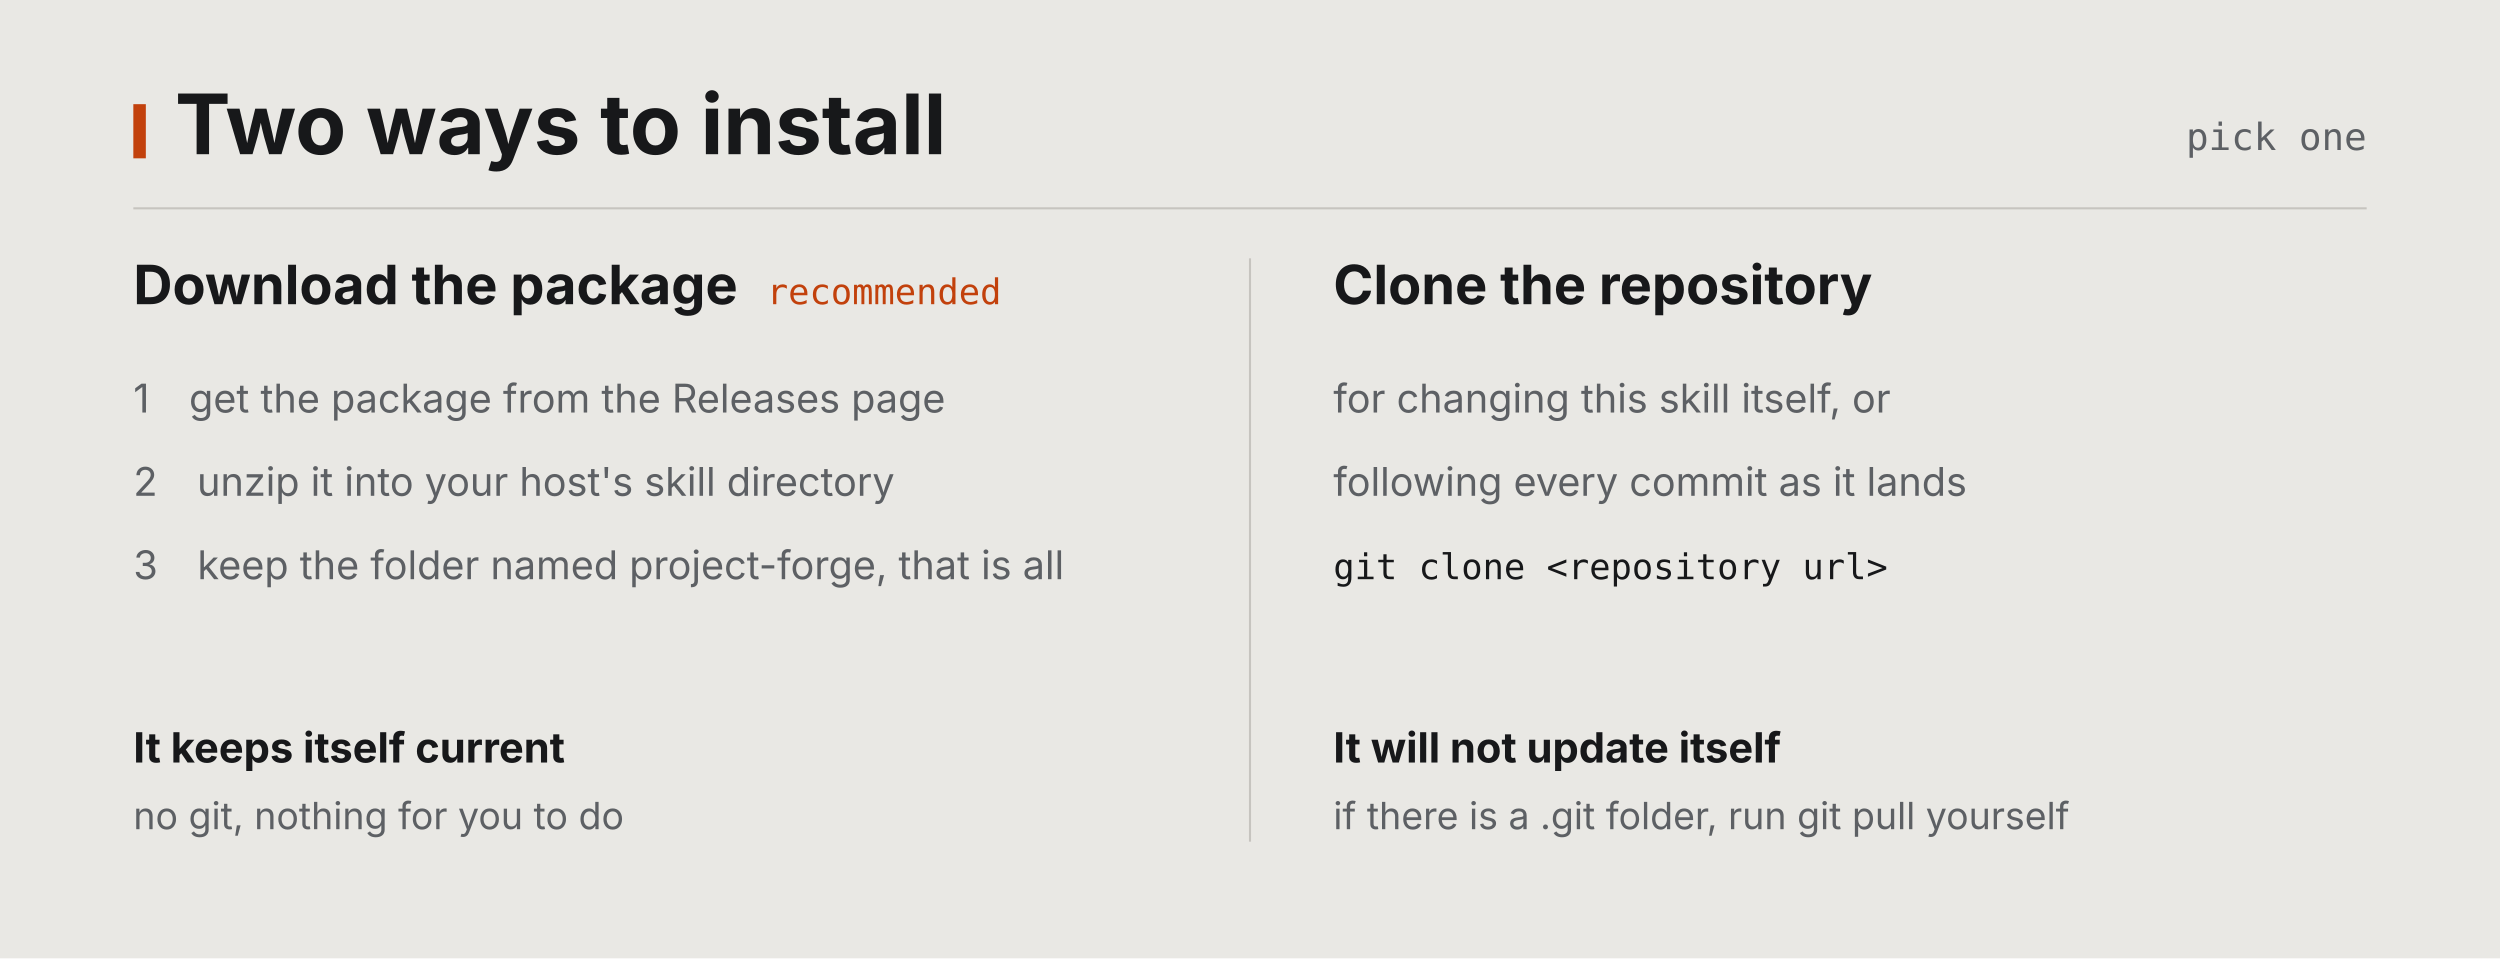
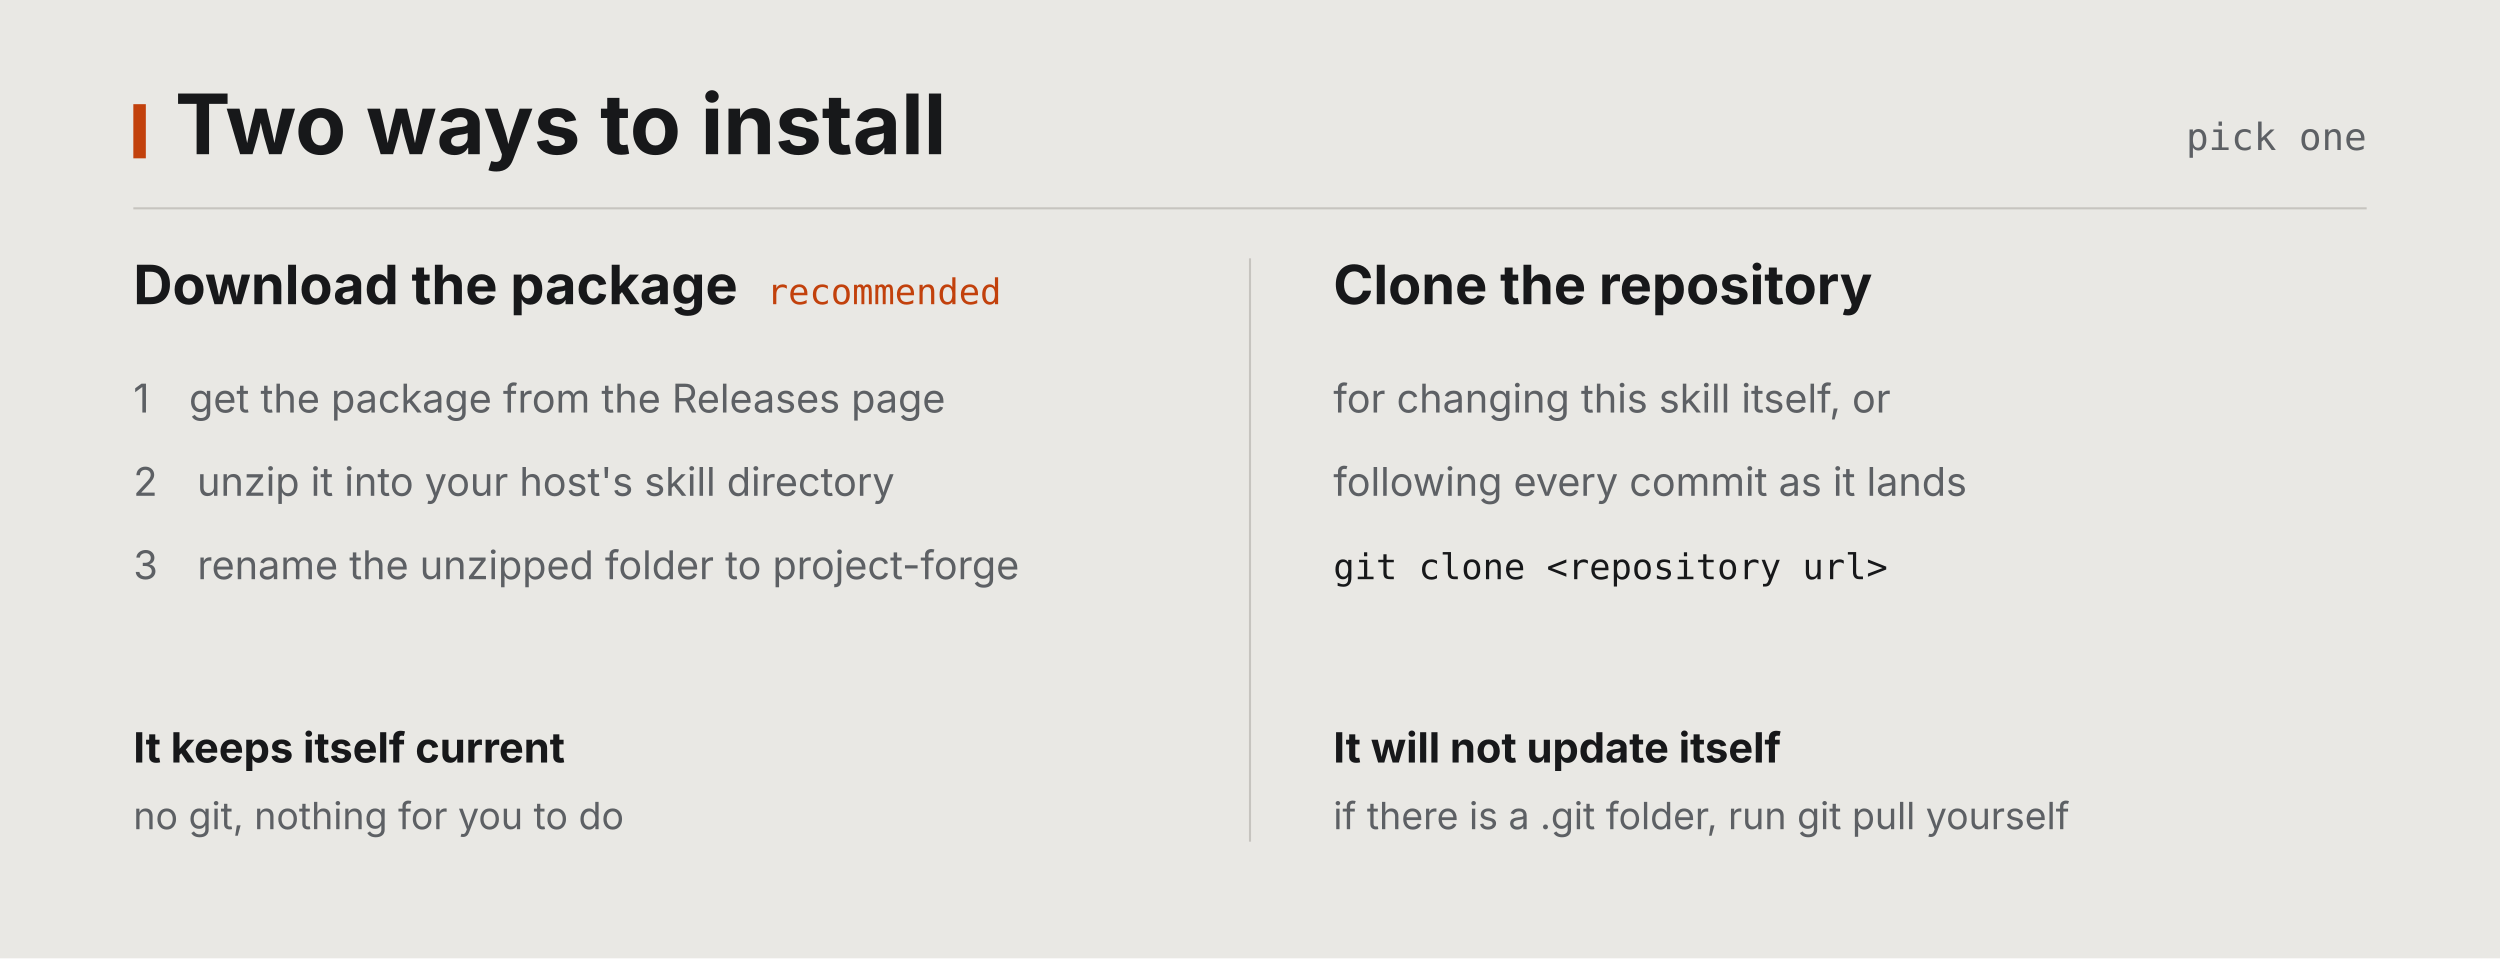
<svg xmlns="http://www.w3.org/2000/svg" width="1200" height="460" viewBox="0 0 1200 460" role="img" aria-labelledby="pfInstallTitle pfInstallDesc">
  <rect width="1200" height="460" fill="#E9E8E4" />
  <g id="head" font-family="-apple-system, BlinkMacSystemFont, 'Segoe UI', 'PingFang SC', sans-serif">
    <rect x="64" y="50" width="6" height="26" fill="#C2410C" />
    <text x="84" y="74" font-size="40" font-weight="700" fill="#17181A">Two ways to install</text>
    <text x="1136" y="72" text-anchor="end" font-family="ui-monospace, SFMono-Regular, Menlo, monospace" font-size="18" fill="#5D6064">pick one</text>
  </g>
  <line x1="64" y1="100" x2="1136" y2="100" stroke="#C6C4BF" stroke-width="1" />
  <line x1="600" y1="124" x2="600" y2="404" stroke="#C6C4BF" stroke-width="1" />
  <g id="download" font-family="-apple-system, BlinkMacSystemFont, 'Segoe UI', 'PingFang SC', sans-serif">
    <text x="64" y="146" font-size="26" font-weight="700" fill="#17181A">Download the package<tspan dx="14" font-family="ui-monospace, SFMono-Regular, Menlo, monospace" font-size="17" font-weight="400" fill="#C2410C">recommended</tspan>
    </text>
    <text x="64" y="198" font-size="19" fill="#5D6064">1 get the package from the Releases page</text>
    <text x="64" y="238" font-size="19" fill="#5D6064">2 unzip it into your host's skill directory</text>
-     <text x="64" y="278" font-size="19" fill="#5D6064">3 keep the folder named project-forge, that is all</text>
+     <text x="64" y="278" font-size="19" fill="#5D6064">3 rename the unzipped folder to project-forge</text>
    <text x="64" y="366" font-size="20" font-weight="700" fill="#17181A">It keeps itself current</text>
    <text x="64" y="398" font-size="18" fill="#5D6064">no git, nothing for you to do</text>
  </g>
  <g id="clone" font-family="-apple-system, BlinkMacSystemFont, 'Segoe UI', 'PingFang SC', sans-serif">
    <text x="640" y="146" font-size="26" font-weight="700" fill="#17181A">Clone the repository</text>
    <text x="640" y="198" font-size="19" fill="#5D6064">for changing this skill itself, or</text>
    <text x="640" y="238" font-size="19" fill="#5D6064">following every commit as it lands</text>
    <text x="640" y="278" font-family="ui-monospace, SFMono-Regular, Menlo, monospace" font-size="17" fill="#17181A">git clone &lt;repository url&gt;</text>
    <text x="640" y="366" font-size="20" font-weight="700" fill="#17181A">It will not update itself</text>
    <text x="640" y="398" font-size="18" fill="#5D6064">if there is a .git folder, run git pull yourself</text>
  </g>
</svg>
